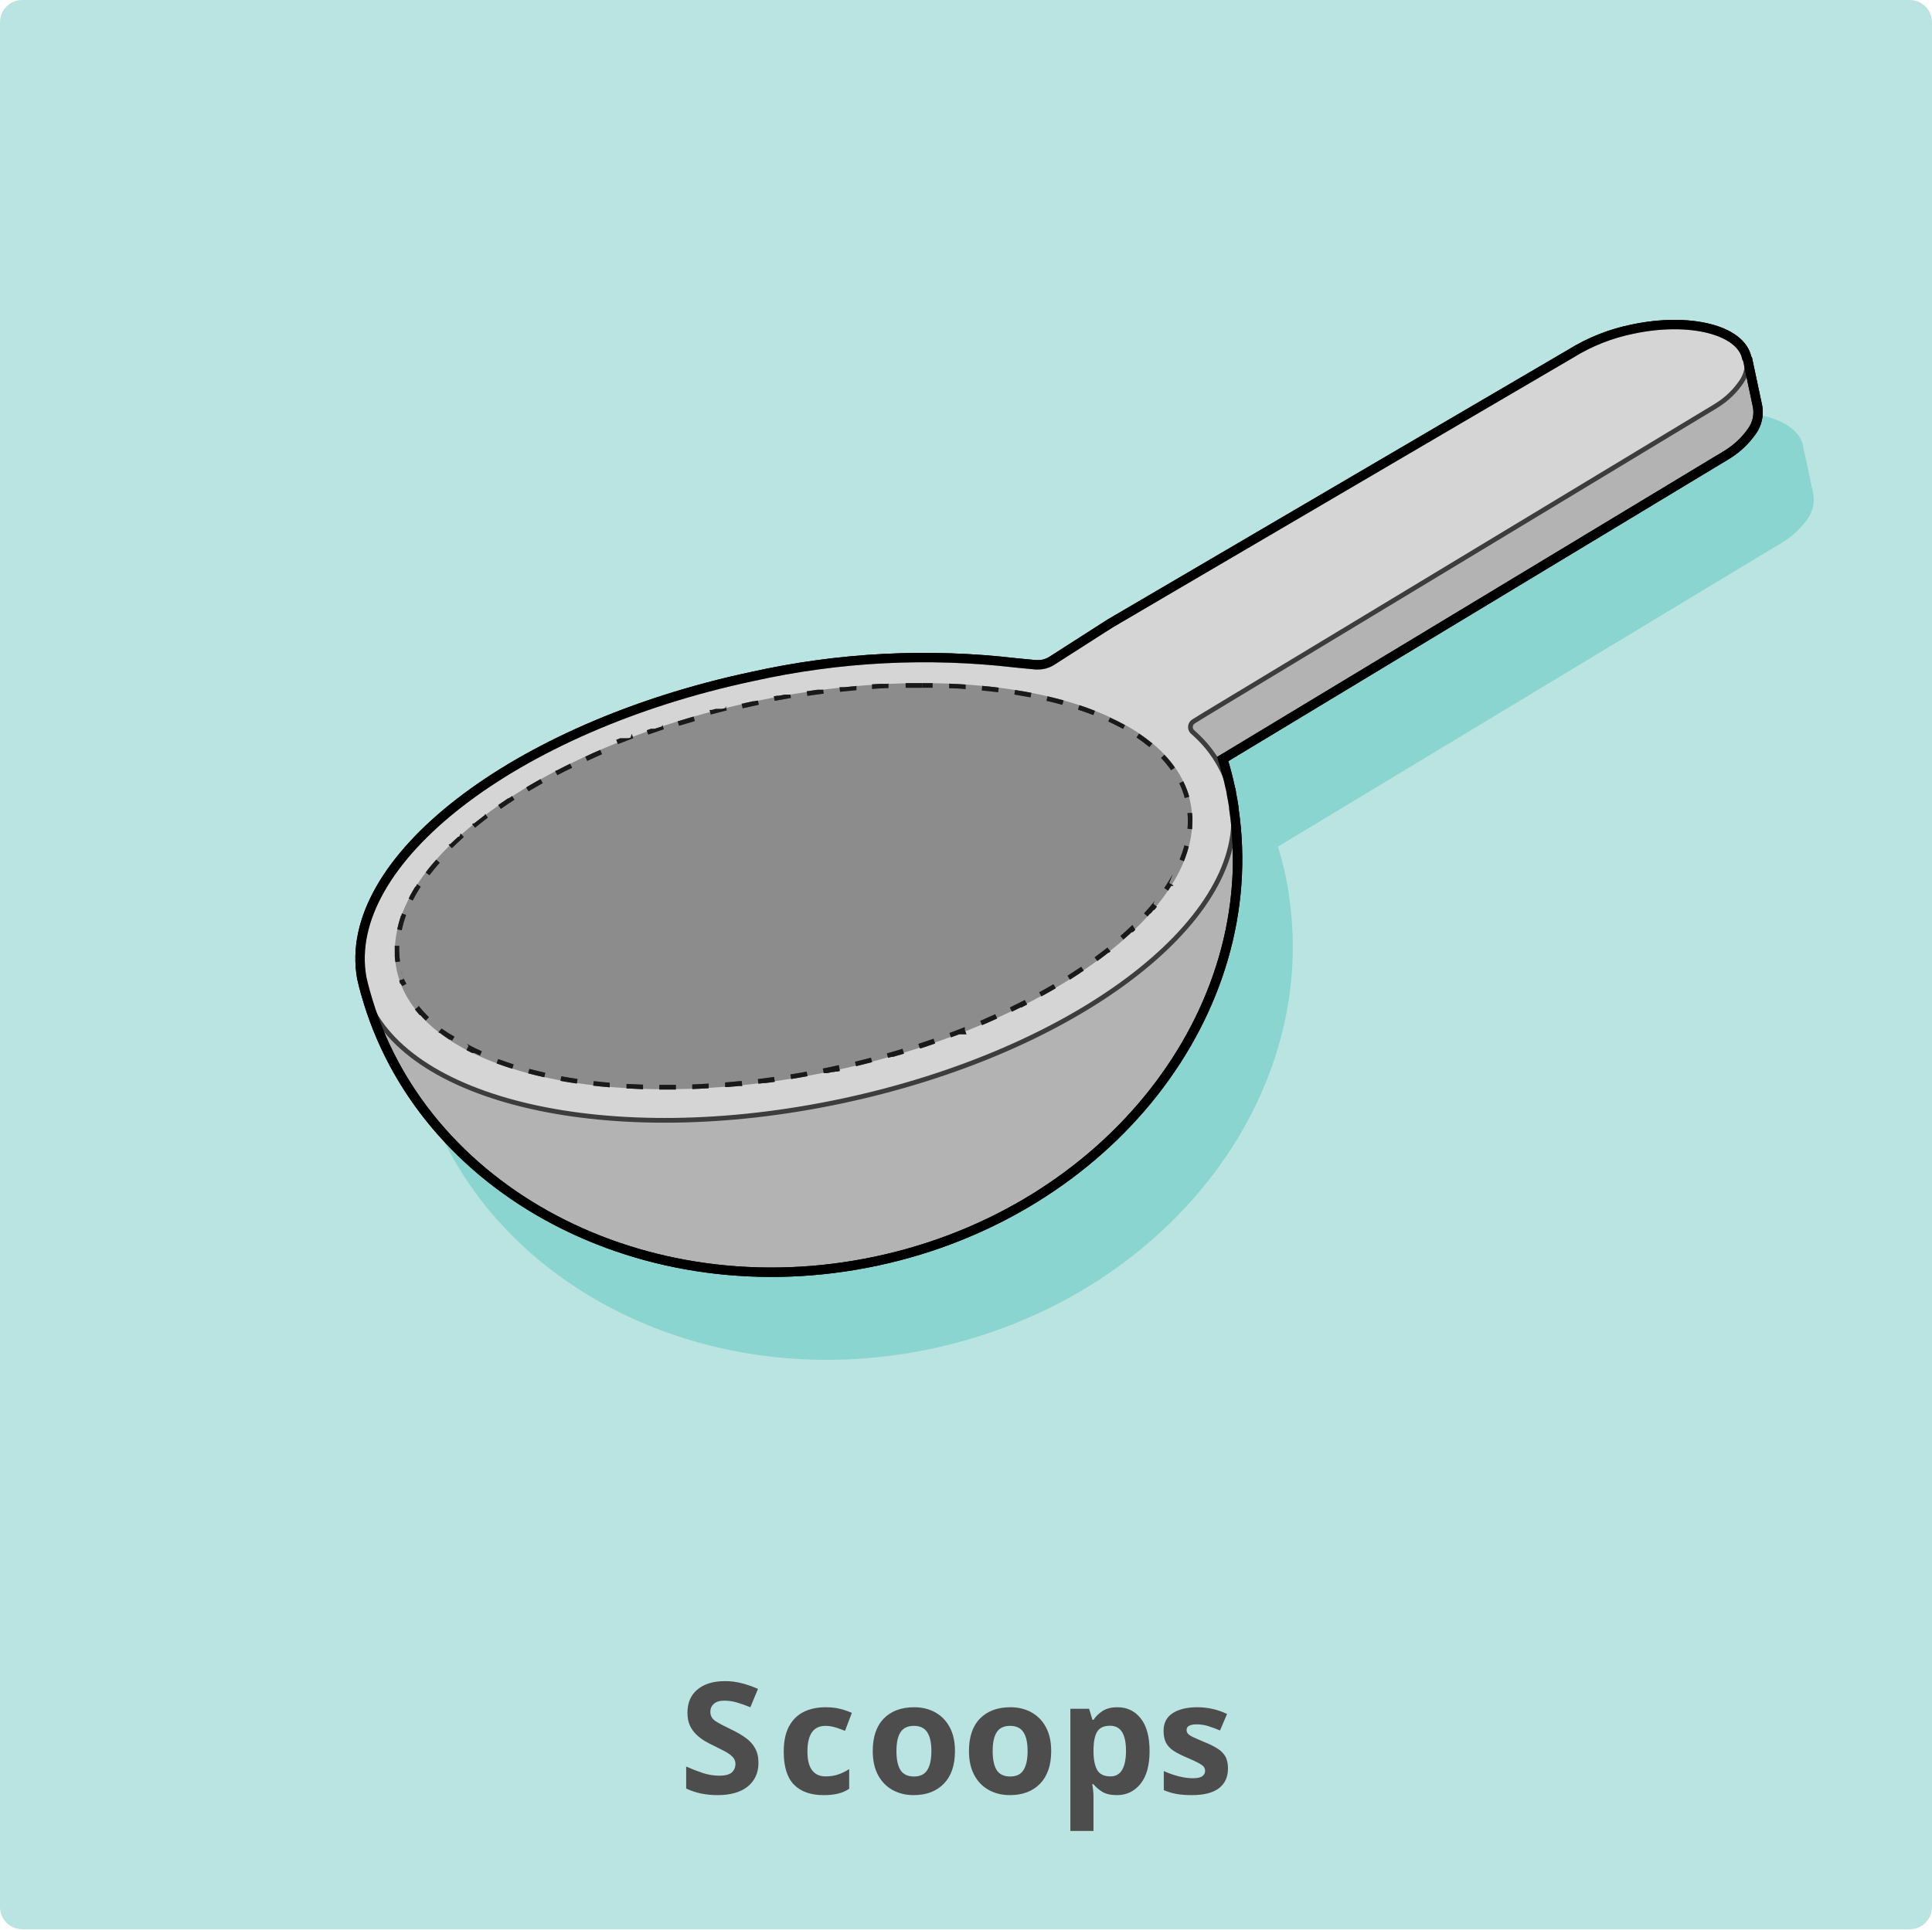
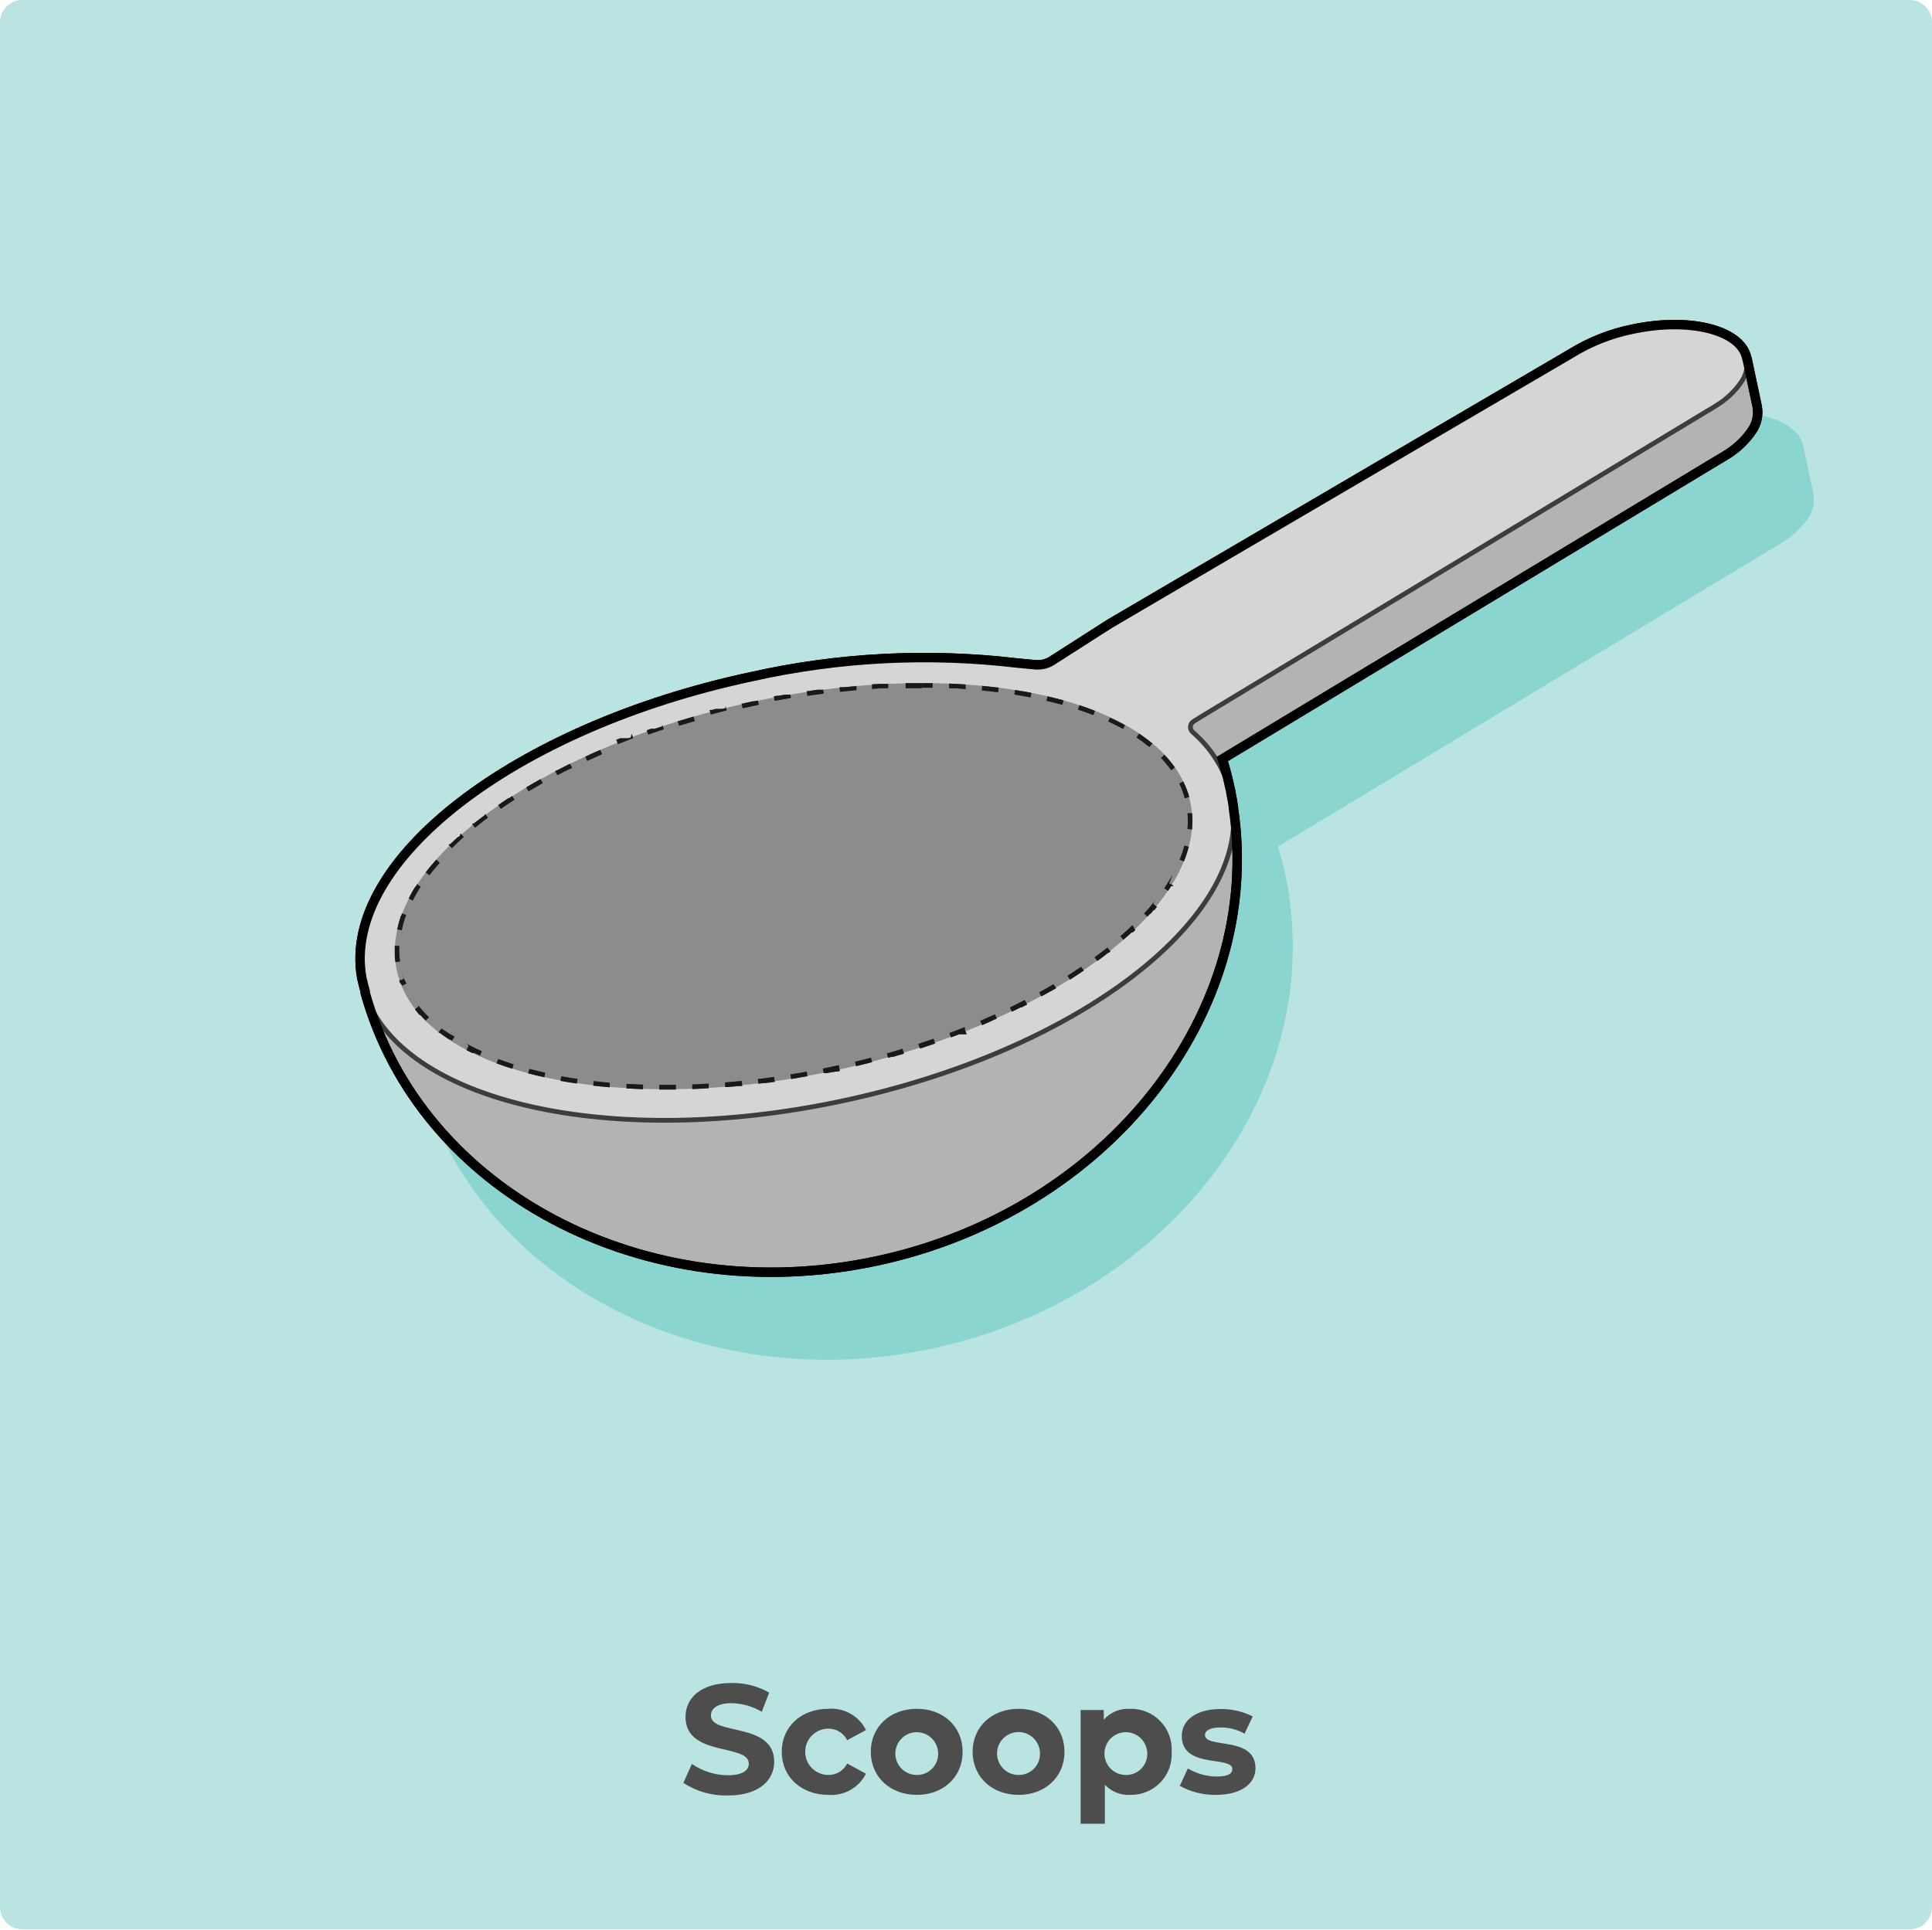
<svg xmlns="http://www.w3.org/2000/svg" id="Layer_1" data-name="Layer 1" viewBox="0 0 261.03 260.72">
  <defs>
-     <style>.cls-1{fill:#bae4e1;}.cls-2{fill:#00a99d;opacity:0.25;}.cls-3,.cls-8{fill:none;}.cls-4{fill:#b3b3b3;}.cls-4,.cls-5,.cls-8{stroke:#000;stroke-miterlimit:10;}.cls-4,.cls-8{stroke-width:1.27px;}.cls-5{fill:#e6e6e6;stroke-width:0.64px;}.cls-5,.cls-6{opacity:0.66;}.cls-7{fill:#666;}.cls-9{font-size:21px;fill:#4d4d4d;font-family:MontserratAlternates-SemiBold, Montserrat Alternates;font-weight:700;}.cls-10{letter-spacing:-0.01em;}</style>
+     <style>.cls-1{fill:#bae4e1;}.cls-2{fill:#00a99d;opacity:0.25;}.cls-2,.cls-5,.cls-9{isolation:isolate;}.cls-3,.cls-8{fill:none;}.cls-4{fill:#b3b3b3;}.cls-4,.cls-5,.cls-8{stroke:#000;stroke-miterlimit:10;}.cls-4,.cls-8{stroke-width:1.27px;}.cls-5{fill:#e6e6e6;stroke-width:0.64px;}.cls-5,.cls-6{opacity:0.66;}.cls-7{fill:#666;}.cls-10{fill:#4d4d4d;}</style>
  </defs>
  <rect class="cls-1" width="261.03" height="260.72" rx="3" ry="3" />
-   <path class="cls-2" d="M243.6,60.22c-.8-3.78-7.71-5.52-15.43-3.88a25.12,25.12,0,0,0-8.32,3.3h0l-15.61,9.14-46.7,27.33-7.81,5-.22.13a3.29,3.29,0,0,1-1.75.45h-.27l-2.62-.25a107,107,0,0,0-35.71,1.84C77,110.12,53.56,128.28,56.41,144c.13.62.28,1.24.45,1.84a1.09,1.09,0,0,0,0,.17c7.45,26.8,37.67,42.92,69,36.26s52.41-33.66,48.3-61.18a1,1,0,0,0,0-.17c-.1-.62-.2-1.23-.33-1.85-.05-.28-.1-.54-.16-.82-.28-1.3-.63-2.58-1-3.84L239.65,74q.73-.41,1.38-.84h0a11,11,0,0,0,3.22-3.1,4.44,4.44,0,0,0,.75-3.28l-1.37-6.41h0A.63.63,0,0,0,243.6,60.22Z" />
-   <path class="cls-3" d="M237.44,55c-.8-3.78-7.71-5.52-15.43-3.88a24.7,24.7,0,0,0-8.32,3.31h0L143.37,95.52a3.33,3.33,0,0,1-2,.44l-3.15-.29,2.61,12.27,22.74-1.48-1-1a.89.89,0,0,1,.14-1.42l69.42-41.9c.49-.27,1-.55,1.4-.84h0C236.32,59.42,237.9,57.09,237.44,55Z" />
-   <rect class="cls-3" x="151.28" y="57.44" width="91.66" height="56.35" transform="translate(-13.48 42.8) rotate(-11.99)" />
-   <path class="cls-4" d="M236,48.36c-.81-3.78-7.72-5.52-15.43-3.88a25.27,25.27,0,0,0-8.33,3.3h0l-15.61,9.14L150,84.25l-7.81,5-.23.14a3.33,3.33,0,0,1-1.74.45h-.28l-2.62-.25a106.79,106.79,0,0,0-35.71,1.84c-32.15,6.83-55.57,25-52.73,40.73.13.62.29,1.23.46,1.83a.53.53,0,0,0,.05.18c7.44,26.8,37.66,42.92,69,36.26s52.42-33.67,48.31-61.18a1,1,0,0,0,0-.17q-.14-.93-.33-1.86c0-.27-.1-.53-.16-.81-.28-1.31-.62-2.58-1-3.84l66.91-40.39c.49-.28.95-.56,1.39-.84h0a11.42,11.42,0,0,0,3.22-3.1,4.39,4.39,0,0,0,.74-3.28l-1.36-6.41h0A1.11,1.11,0,0,0,236,48.36Z" />
-   <path class="cls-5" d="M236,48.36a4.4,4.4,0,0,1-.75,3.28,11.08,11.08,0,0,1-3.21,3.09h0q-.65.42-1.38.84L162.87,96.5l-1.62,1a.9.9,0,0,0-.21,1.33c.37.33.73.67,1.06,1l0,0a16.19,16.19,0,0,1,4.19,7.36,3.54,3.54,0,0,1,.11.44,13.13,13.13,0,0,1,.22,1.42,1,1,0,0,1,0,.17c1.54,15.49-21.53,32.92-52.9,39.58s-59.55.1-64.44-14.66a.53.53,0,0,1-.05-.18,13.44,13.44,0,0,1-.38-1.38c0-.15-.06-.3-.08-.45C46,116.42,69.42,98.26,101.57,91.43a106.7,106.7,0,0,1,35.83-1.82l2.51.23a3.37,3.37,0,0,0,2-.45l11.3-6.69,59.05-34.92h0a24.7,24.7,0,0,1,8.32-3.3C228.32,42.84,235.24,44.58,236,48.36Z" />
+   <path class="cls-2" d="M243.6,60.22c-.8-3.78-7.71-5.52-15.43-3.88a25,25,0,0,0-8.32,3.3h0l-15.61,9.14-46.7,27.33-7.81,5-.22.13a3.27,3.27,0,0,1-1.75.45h-.27l-2.62-.25a107.17,107.17,0,0,0-35.71,1.84c-32.16,6.84-55.6,25-52.75,40.72.13.62.28,1.24.45,1.84V146c7.45,26.8,37.67,42.92,69,36.26s52.41-33.66,48.3-61.18v-.17c-.1-.62-.2-1.23-.33-1.85-.05-.28-.1-.54-.16-.82-.28-1.3-.63-2.58-1-3.84l67-40.41q.73-.41,1.38-.84h0a11.06,11.06,0,0,0,3.22-3.1,4.44,4.44,0,0,0,.75-3.28l-1.37-6.41h0A.4.4,0,0,0,243.6,60.22Z" />
+   <path class="cls-3" d="M237.44,55c-.8-3.78-7.71-5.52-15.43-3.88a24.81,24.81,0,0,0-8.32,3.31h0L143.37,95.52a3.32,3.32,0,0,1-2,.44l-3.15-.29,2.61,12.27,22.74-1.48-1-1a.9.9,0,0,1-.06-1.26,1,1,0,0,1,.2-.16l69.42-41.9a14,14,0,0,0,1.4-.84h0C236.32,59.42,237.9,57.09,237.44,55Z" />
+   <rect class="cls-3" x="151.29" y="57.42" width="91.66" height="56.35" transform="translate(-13.48 42.82) rotate(-11.99)" />
+   <path class="cls-4" d="M236,48.36c-.81-3.78-7.72-5.52-15.43-3.88a25.35,25.35,0,0,0-8.33,3.3h0l-15.61,9.14L150,84.25l-7.81,5-.23.14a3.33,3.33,0,0,1-1.74.45h-.28l-2.62-.25a106.64,106.64,0,0,0-35.71,1.84c-32.15,6.83-55.57,25-52.73,40.73.13.62.29,1.23.46,1.83a.61.61,0,0,0,0,.18c7.44,26.8,37.66,42.92,69,36.26s52.42-33.67,48.31-61.18v-.17q-.13-.93-.33-1.86a4,4,0,0,0-.16-.81c-.28-1.31-.62-2.58-1-3.84l66.91-40.39c.49-.28.95-.56,1.39-.84h0a11.32,11.32,0,0,0,3.22-3.1,4.39,4.39,0,0,0,.74-3.28l-1.36-6.41h0A1.18,1.18,0,0,0,236,48.36Z" />
+   <path class="cls-5" d="M236,48.36a4.44,4.44,0,0,1-.75,3.28A11,11,0,0,1,232,54.73h0q-.64.42-1.38.84L162.87,96.5l-1.62,1a.89.89,0,0,0-.27,1.24l.06.09c.37.33.73.67,1.06,1h0a16.26,16.26,0,0,1,4.19,7.36,3.15,3.15,0,0,1,.11.44,13.52,13.52,0,0,1,.22,1.42v.17c1.54,15.49-21.53,32.92-52.9,39.58s-59.55.1-64.44-14.66a.61.61,0,0,1-.05-.18,12.77,12.77,0,0,1-.38-1.38,3.54,3.54,0,0,0-.08-.45c-2.77-15.71,20.65-33.87,52.8-40.7a106.83,106.83,0,0,1,35.83-1.82l2.51.23a3.4,3.4,0,0,0,2-.45l11.3-6.69,59-34.92h0a24.58,24.58,0,0,1,8.32-3.3C228.32,42.84,235.24,44.58,236,48.36Z" />
  <g class="cls-6">
    <ellipse class="cls-7" cx="107.21" cy="119.76" rx="54.8" ry="25.52" transform="translate(-22.52 24.86) rotate(-11.98)" />
-     <path d="M124.59,92.32h-.23l-2,0,0,.63,2.22,0v-.62Zm-4.47.1-.3,0h-1l-1,.06,0,.62q1.11-.08,2.22-.12l0-.63Zm-4.46.3-1.59.15h-.64l.07.62,2.21-.22,0-.62Zm-4.45.49h-.5l-.11,0h-.13l-1.48.21.1.62c.73-.11,1.47-.21,2.2-.3l-.08-.62Zm-4.42.66-.19,0h-.55l-.82.15H105l-.45.08.12.61q1.1-.21,2.19-.39l-.1-.61Zm-4.4.82-.12,0-.38.08h-.17l-1.52.34.14.61,1.68-.37.5-.11-.13-.61Zm-4.36,1-.45.11h-.76l-.06,0h-.07l-.54.15H96l-.13,0,.16.61,2.16-.56-.15-.6Zm-4.32,1.15-2.15.64.19.6,2.13-.64-.17-.6Zm-4.27,1.33-1,.32H88l-.06,0h0l-.56.2.21.58,2.1-.72-.19-.59Zm-4.22,1.5-.28.1h-.31l0,0h0l-.1,0h0l0,0h0l-.1,0h0l-.07,0h0l0,0h-.48l-.09,0h0l-.53.21.23.58,2.07-.81-.22-.58Zm-4.14,1.68c-.7.3-1.38.6-2,.91l.26.57,2-.91-.24-.57ZM77,103.22l-.56.28-1.17.6h-.06l-.2.1.29.56c.65-.34,1.31-.68,2-1l-.28-.56Zm-4,2.08-1.48.85h0l-.43.26.32.53,1.92-1.11-.31-.54Zm-3.83,2.3-.41.27h-.09l-1.36.92.36.52c.59-.42,1.21-.83,1.84-1.24l-.34-.52Zm-3.67,2.55h0l-1.47,1.14H63.9l-.11.08.4.49c.55-.46,1.14-.92,1.73-1.37l-.37-.5ZM62.09,113l-.09.08h-.1c-.37.34-.73.68-1.08,1h0l0,0h0v0h-.1l0,0h0l-.1.1.44.44c.51-.5,1.05-1,1.6-1.51l-.42-.47Zm-3.15,3.17c-.5.57-1,1.15-1.42,1.73l.5.38c.43-.56.89-1.13,1.39-1.69l-.47-.42Zm-2.7,3.56-.07.1H56.1l0,0h0c-.27.44-.52.89-.76,1.33h0v0h0c0,.09-.09.17-.13.26l.55.28c.32-.62.68-1.26,1.08-1.88l-.52-.34Zm-2,4v0h0v0h-.06v0h0v0h0a16.08,16.08,0,0,0-.51,1.86l.61.13a15,15,0,0,1,.59-2.07l-.58-.21Zm-.9,4.36c0,.36,0,.72,0,1.07h0v.05h0v0h0v0h0v0h0v0h0q0,.42.09.81l.62-.08a11.55,11.55,0,0,1-.1-2.12l-.63,0Zm1.21,4.21-.59.2a.76.76,0,0,1,0,.11h0v0h0v0h0v0h0v0h0l0,0h0l.06.14h0l0,.05h0l0,.05h0l0,0h0v.05h0v0h0v0h.1v0h0v0h0v0h0v0h0l.07.14h0l0,.06h0l0,0h0l0,0h0v0h0v0h.08l.09.16.55-.3a11.94,11.94,0,0,1-.86-1.94Zm2,3.72-.49.39c.21.27.43.53.66.79h0l0,0h.11q.33.38.69.72l.44-.45a15.3,15.3,0,0,1-1.44-1.6Zm3.08,3-.39.49.09.07h.1c.41.31.83.61,1.28.9h.13l.24.15.33-.53A20,20,0,0,1,59.66,139Zm3.68,2.33-.29.56.77.39h0l0,0h0l0,0h0l.05,0h.1l0,0h.1l.06,0h0l.75.34.25-.57c-.68-.3-1.34-.62-2-1Zm4,1.77-.21.59c.68.25,1.39.49,2.11.72l.19-.59c-.71-.23-1.41-.47-2.09-.72Zm4.21,1.33-.16.6c.71.19,1.44.36,2.18.53l.13-.61c-.73-.17-1.45-.34-2.15-.52Zm4.32,1-.11.62c.72.13,1.46.25,2.21.36l.09-.62c-.74-.11-1.48-.23-2.19-.36Zm4.38.65-.07.62c.74.08,1.48.16,2.23.22l0-.62c-.74-.06-1.48-.14-2.21-.22Zm4.43.38,0,.62c.74,0,1.48.08,2.23.1l0-.62-2.21-.1Zm6.66.13-1.53,0h-.7v.63h2.24v-.63Zm4.44-.17c-.75.05-1.49.08-2.22.11l0,.63h0l2.22-.11,0-.63Zm4.43-.36c-.74.08-1.48.14-2.21.2l0,.63h.3l1.52-.14H100l.28,0-.06-.62Zm4.41-.54-2.2.29.08.62.67-.08h.26l1.28-.17-.09-.62Zm4.4-.72c-.74.14-1.47.26-2.2.38l.1.62,2.21-.38h0l-.11-.62Zm4.36-.88-1,.22-1.18.24.12.62h.49l.66-.14h.15l.28-.06h0l.06,0h.15l.4-.09-.13-.61Zm4.32-1c-.71.19-1.43.37-2.15.54l.14.61,2.17-.55-.16-.6Zm4.28-1.21c-.7.22-1.41.42-2.13.63l.17.6.44-.13h.16l.05,0h0l1.5-.44-.19-.6Zm4.23-1.37-2.1.71.19.59h.12l.06,0h0l1.9-.64-.21-.59Zm4.17-1.55c-.68.27-1.38.53-2.07.79l.21.59,1.12-.42h0l.06,0h.91l-.23-.58Zm4.09-1.74-2,.89.24.58c.69-.3,1.37-.59,2.05-.9l-.26-.57Zm4-1.92c-.65.33-1.31.66-2,1l.28.57,1.16-.57H138l.78-.4-.29-.55Zm3.89-2.14c-.63.37-1.27.73-1.93,1.09l.3.55c.66-.36,1.31-.73,1.95-1.1l-.32-.54Zm3.75-2.36c-.6.4-1.22.81-1.85,1.21l.33.53c.64-.41,1.26-.81,1.87-1.23l-.35-.51Zm3.57-2.62c-.57.45-1.16.9-1.76,1.34l.37.5c.51-.37,1-.74,1.48-1.12h.08a1.84,1.84,0,0,1,.22-.17l-.39-.49ZM153,125c-.52.5-1.06,1-1.63,1.49l.41.47c.39-.33.77-.67,1.13-1h0l0,0h.11l.05,0h0l.32-.31L153,125Zm3-3.24c-.44.56-.92,1.12-1.43,1.67l.46.42.35-.39h0l0,0h.06l0,0h0l0,0h0a6.4,6.4,0,0,0,.42-.49h0l0,0h0l0,0h.1l.35-.44-.49-.39Zm2.44-3.61c-.34.61-.72,1.24-1.14,1.86l.52.35c.15-.22.29-.43.42-.65h0l0,0h0l0,0h0l0,0h.13v0h.06v0h0l0,0h0l0,0h0v0h0l0,0h0l0,0h0l0,0h0l0,0h0l0,0h0l0,0h0v0h0l0,0h0v0h0v0h0l0,0h.09v0h0l0,0h0l0-.07-.55-.3Zm1.62-4a18.76,18.76,0,0,1-.68,2l.57.24c.07-.17.14-.34.2-.51h0a14.75,14.75,0,0,0,.46-1.48l-.6-.16Zm1-4.28-.62,0a11.68,11.68,0,0,1,0,2.13l.62.06h0v0h0c0-.36.05-.72.05-1.07h0v0h0v0h0v0h0v0h0v0h0v0h0c0-.2,0-.4,0-.61Zm-1.17-4.29-.56.27a11.09,11.09,0,0,1,.74,2l.61-.17h0v0h0a11.7,11.7,0,0,0-.77-2ZM157.32,102l-.45.43a15,15,0,0,1,1.36,1.66l.51-.36a14.32,14.32,0,0,0-1.42-1.73Zm-3.42-2.86-.35.52a19.69,19.69,0,0,1,1.74,1.3l.4-.49c-.56-.46-1.16-.9-1.79-1.33ZM150,96.94l-.26.56q1,.48,2,1L152,98c-.64-.36-1.31-.69-2-1Zm-4.16-1.64-.2.6c.71.23,1.41.48,2.08.74l.22-.58c-.67-.27-1.38-.52-2.1-.76Zm-4.31-1.2-.14.61c.73.17,1.45.35,2.14.54l.17-.6c-.7-.19-1.43-.38-2.17-.55Zm-4.39-.85-.09.61,2.18.38.12-.61c-.72-.14-1.46-.27-2.21-.38Zm-4.43-.56-.06.62c.74.07,1.48.15,2.2.24l.08-.62q-1.09-.14-2.22-.24Zm-4.47-.3,0,.62q1.13,0,2.22.12l0-.62c-.74-.05-1.48-.09-2.24-.12Zm-3.64-.07h0v.62H126v-.62h-1.41Z" />
+     <path d="M124.59,92.32h-2.23V93h2.22v-.62Zm-4.47.1h-1.3l-1,.06v.62Q118.93,93,120,93v-.63Zm-4.46.3-1.59.15h-.64l.07.62,2.21-.22v-.62Zm-4.45.49h-.74l-1.48.21.1.62c.73-.11,1.47-.21,2.2-.3l-.08-.62Zm-4.42.66h-.74l-.82.15H105l-.45.08.12.61q1.1-.21,2.19-.39l-.1-.61Zm-4.4.82h-.12l-.38.08h-.17l-1.52.34.14.61,1.68-.37.5-.11-.13-.61Zm-4.36,1-.45.11h-.89l-.54.15h-.28l.16.61L98.19,96,98,95.4Zm-4.32,1.15-2.15.64.19.6,2.13-.64Zm-4.27,1.33-1,.32h-.5l-.56.2.21.58,2.1-.72L89.5,98Zm-4.22,1.5-.28.1H83.79l-.53.21.23.58,2.07-.81-.22-.58Zm-4.14,1.68c-.7.3-1.38.6-2,.91l.26.57,2-.91-.24-.57ZM77,103.22l-.56.28-1.17.6h-.06l-.2.1.29.56c.65-.34,1.31-.68,2-1L77,103.2Zm-4,2.08-1.48.85h0l-.43.26.32.53,1.92-1.11-.31-.54Zm-3.83,2.3-.41.27h-.09l-1.36.92.36.52c.59-.42,1.21-.83,1.84-1.24l-.34-.52Zm-3.67,2.55h0L64,111.29H63.9l-.11.08.4.49c.55-.46,1.14-.92,1.73-1.37l-.37-.5ZM62.09,113l-.09.08h-.1l-1.08,1h-.1l-.1.1.44.44c.51-.5,1-1,1.6-1.51l-.42-.47Zm-3.15,3.17c-.5.57-1,1.15-1.42,1.73l.5.38c.43-.56.89-1.13,1.39-1.69Zm-2.7,3.56-.07.1H56.1c-.27.44-.52.89-.76,1.33h0c0,.09-.09.17-.13.26l.55.28c.32-.62.68-1.26,1.08-1.88l-.52-.34Zm-2,4h-.06a15.06,15.06,0,0,0-.51,1.86l.61.13a14.81,14.81,0,0,1,.59-2.07l-.58-.21Zm-.9,4.36v1.07h0v.05h0a3.59,3.59,0,0,0,.09.81l.62-.08a11.55,11.55,0,0,1-.1-2.12h-.63Zm1.21,4.21-.59.2v.11h0l.06.14h0v.05h0v0h0v.05h.1l.07.14h0v.06h.08l.09.16.55-.3a12.45,12.45,0,0,1-.86-1.94Zm2,3.72-.49.39c.21.27.43.53.66.79h.11q.33.38.69.72l.44-.45a14.55,14.55,0,0,1-1.44-1.6Zm3.08,3-.39.49.09.07h.1c.41.31.83.61,1.28.9h.13l.24.15.33-.53a19.77,19.77,0,0,1-1.75-1.1Zm3.68,2.33-.29.56.77.39h.31l.75.34.25-.57a20.72,20.72,0,0,1-2-1Zm4,1.77-.21.59c.68.25,1.39.49,2.11.72l.19-.59C68.69,143.61,68,143.37,67.31,143.12Zm4.21,1.33-.16.6c.71.19,1.44.36,2.18.53l.13-.61C72.94,144.8,72.22,144.63,71.52,144.45Zm4.32,1-.11.62c.72.13,1.46.25,2.21.36l.09-.62C77.29,145.7,76.55,145.58,75.84,145.45Zm4.38.65-.07.62c.74.08,1.48.16,2.23.22v-.62c-.74-.06-1.48-.14-2.21-.22Zm4.43.38v.62c.74,0,1.48.08,2.23.1v-.62l-2.21-.1Zm6.66.13H89.08v.63h2.24v-.63Zm4.44-.17c-.75.05-1.49.08-2.22.11v.63h0l2.22-.11Zm4.43-.36c-.74.08-1.48.14-2.21.2v.63h.3l1.52-.14h.49l-.06-.62Zm4.41-.54-2.2.29.08.62.67-.08h.26l1.28-.17-.09-.62Zm4.4-.72c-.74.14-1.47.26-2.2.38l.1.62,2.21-.38h0Zm4.36-.88-1,.22-1.18.24.12.62h.49l.66-.14h.15l.28-.06h.21l.4-.09-.13-.61Zm4.32-1c-.71.19-1.43.37-2.15.54l.14.61,2.17-.55-.16-.6Zm4.28-1.21c-.7.22-1.41.42-2.13.63l.17.6.44-.13h.21l1.5-.44-.19-.6Zm4.23-1.37-2.1.71.19.59h.18l1.9-.64-.21-.59Zm4.17-1.55c-.68.27-1.38.53-2.07.79l.21.59,1.12-.42h1l-.23-.58Zm4.09-1.74-2,.89.24.58c.69-.3,1.37-.59,2-.9l-.26-.57Zm4-1.92-2,1,.28.57,1.16-.57H138l.78-.4-.29-.55Zm3.89-2.14c-.63.37-1.27.73-1.93,1.09l.3.55c.66-.36,1.31-.73,2-1.1Zm3.75-2.36c-.6.4-1.22.81-1.85,1.21l.33.53c.64-.41,1.26-.81,1.87-1.23l-.35-.51Zm3.57-2.62c-.57.45-1.16.9-1.76,1.34l.37.5c.51-.37,1-.74,1.48-1.12h.08a1.84,1.84,0,0,1,.22-.17l-.39-.49Zm3.35-3c-.52.5-1.06,1-1.63,1.49l.41.47c.39-.33.77-.67,1.13-1h.16l.32-.31Zm3-3.24c-.44.56-.92,1.12-1.43,1.67l.46.42.35-.39h.06a6.4,6.4,0,0,0,.42-.49h.1l.35-.44-.49-.39Zm2.44-3.61c-.34.61-.72,1.24-1.14,1.86l.52.35c.15-.22.29-.43.42-.65h.28v-.07l-.55-.3Zm1.62-4a19.6,19.6,0,0,1-.68,2l.57.24c.07-.17.14-.34.2-.51h0a14.92,14.92,0,0,0,.46-1.48l-.6-.16Zm1-4.28h-.62a12.63,12.63,0,0,1,0,2.13l.62.06h0c0-.36.05-.72.05-1.07h0v-.61Zm-1.17-4.29-.56.27a10.91,10.91,0,0,1,.74,2l.61-.17h0a11,11,0,0,0-.77-2ZM157.32,102l-.45.43a14.47,14.47,0,0,1,1.36,1.66l.51-.36A14.67,14.67,0,0,0,157.32,102Zm-3.42-2.86-.35.52a19.67,19.67,0,0,1,1.74,1.3l.4-.49C155.13,100,154.53,99.57,153.9,99.14Zm-3.9-2.2-.26.56c.67.32,1.33.65,2,1L152,98c-.64-.36-1.31-.69-2-1Zm-4.16-1.64-.2.6c.71.23,1.41.48,2.08.74l.22-.58C147.27,95.79,146.56,95.54,145.84,95.3Zm-4.31-1.2-.14.61c.73.17,1.45.35,2.14.54l.17-.6C143,94.46,142.27,94.27,141.53,94.1Zm-4.39-.85-.09.61,2.18.38.12-.61c-.72-.14-1.46-.27-2.21-.38Zm-4.43-.56-.06.62c.74.07,1.48.15,2.2.24l.08-.62Q133.83,92.8,132.71,92.69Zm-4.47-.3V93a20.36,20.36,0,0,1,2.22.12v-.62c-.74-.05-1.48-.09-2.24-.12Zm-3.64-.07h0v.62H126v-.62h-1.4Z" />
  </g>
-   <path class="cls-8" d="M236,48.36c-.81-3.78-7.72-5.52-15.43-3.88a25.27,25.27,0,0,0-8.33,3.3h0l-15.61,9.14L150,84.25l-7.81,5-.23.14a3.33,3.33,0,0,1-1.74.45h-.28l-2.62-.25a106.79,106.79,0,0,0-35.71,1.84c-32.15,6.83-55.57,25-52.73,40.73.13.62.29,1.23.46,1.83a.53.53,0,0,0,.05.18c7.44,26.8,37.66,42.92,69,36.26s52.42-33.67,48.31-61.18a1,1,0,0,0,0-.17q-.14-.93-.33-1.86c0-.27-.1-.53-.16-.81-.28-1.31-.62-2.58-1-3.84l66.91-40.39c.49-.28.95-.56,1.39-.84h0a11.42,11.42,0,0,0,3.22-3.1,4.39,4.39,0,0,0,.74-3.28l-1.36-6.41h0A1.11,1.11,0,0,0,236,48.36Z" />
+   <path class="cls-8" d="M236,48.36c-.81-3.78-7.72-5.52-15.43-3.88a25.35,25.35,0,0,0-8.33,3.3h0l-15.61,9.14L150,84.25l-7.81,5-.23.14a3.33,3.33,0,0,1-1.74.45h-.28l-2.62-.25a106.64,106.64,0,0,0-35.71,1.84c-32.15,6.83-55.57,25-52.73,40.73.13.62.29,1.23.46,1.83a.61.61,0,0,0,0,.18c7.44,26.8,37.66,42.92,69,36.26s52.42-33.67,48.31-61.18v-.17q-.13-.93-.33-1.86a4,4,0,0,0-.16-.81c-.28-1.31-.62-2.58-1-3.84l66.91-40.39c.49-.28.95-.56,1.39-.84h0a11.32,11.32,0,0,0,3.22-3.1,4.39,4.39,0,0,0,.74-3.28l-1.36-6.41h0A1.18,1.18,0,0,0,236,48.36Z" />
  <g class="cls-6">
-     <path d="M124.59,92.32h-.23l-2,0,0,.63,2.22,0v-.62Zm-4.47.1-.3,0h-1l-1,.06,0,.62q1.11-.08,2.22-.12l0-.63Zm-4.46.3-1.59.15h-.64l.07.62,2.21-.22,0-.62Zm-4.45.49h-.5l-.11,0h-.13l-1.48.21.1.62c.73-.11,1.47-.21,2.2-.3l-.08-.62Zm-4.42.66-.19,0h-.55l-.82.15H105l-.45.08.12.61q1.1-.21,2.19-.39l-.1-.61Zm-4.4.82-.12,0-.38.08h-.17l-1.52.34.14.61,1.68-.37.5-.11-.13-.61Zm-4.36,1-.45.11h-.76l-.06,0h-.07l-.54.15H96l-.13,0,.16.61,2.16-.56-.15-.6Zm-4.32,1.15-2.15.64.19.6,2.13-.64-.17-.6Zm-4.27,1.33-1,.32H88l-.06,0h0l-.56.2.21.58,2.1-.72-.19-.59Zm-4.22,1.5-.28.1h-.31l0,0h0l-.1,0h0l0,0h0l-.1,0h0l-.07,0h0l0,0h-.48l-.09,0h0l-.53.21.23.58,2.07-.81-.22-.58Zm-4.14,1.68c-.7.3-1.38.6-2,.91l.26.57,2-.91-.24-.57ZM77,103.22l-.56.28-1.17.6h-.06l-.2.1.29.56c.65-.34,1.31-.68,2-1l-.28-.56Zm-4,2.08-1.48.85h0l-.43.26.32.53,1.92-1.11-.31-.54Zm-3.83,2.3-.41.27h-.09l-1.36.92.36.52c.59-.42,1.21-.83,1.84-1.24l-.34-.52Zm-3.67,2.55h0l-1.47,1.14H63.9l-.11.08.4.49c.55-.46,1.14-.92,1.73-1.37l-.37-.5ZM62.09,113l-.09.08h-.1c-.37.34-.73.68-1.08,1h0l0,0h0v0h-.1l0,0h0l-.1.1.44.44c.51-.5,1.05-1,1.6-1.51l-.42-.47Zm-3.15,3.17c-.5.57-1,1.15-1.42,1.73l.5.38c.43-.56.89-1.13,1.39-1.69l-.47-.42Zm-2.7,3.56-.07.1H56.1l0,0h0c-.27.44-.52.89-.76,1.33h0v0h0c0,.09-.09.17-.13.26l.55.28c.32-.62.68-1.26,1.08-1.88l-.52-.34Zm-2,4v0h0v0h-.06v0h0v0h0a16.08,16.08,0,0,0-.51,1.86l.61.13a15,15,0,0,1,.59-2.07l-.58-.21Zm-.9,4.36c0,.36,0,.72,0,1.07h0v.05h0v0h0v0h0v0h0v0h0q0,.42.09.81l.62-.08a11.55,11.55,0,0,1-.1-2.12l-.63,0Zm1.21,4.21-.59.2a.76.76,0,0,1,0,.11h0v0h0v0h0v0h0v0h0l0,0h0l.06.14h0l0,.05h0l0,.05h0l0,0h0v.05h0v0h0v0h.1v0h0v0h0v0h0v0h0l.07.14h0l0,.06h0l0,0h0l0,0h0v0h0v0h.08l.09.16.55-.3a11.94,11.94,0,0,1-.86-1.94Zm2,3.72-.49.39c.21.27.43.53.66.79h0l0,0h.11q.33.38.69.72l.44-.45a15.3,15.3,0,0,1-1.44-1.6Zm3.08,3-.39.49.09.07h.1c.41.31.83.61,1.28.9h.13l.24.15.33-.53A20,20,0,0,1,59.66,139Zm3.68,2.33-.29.56.77.39h0l0,0h0l0,0h0l.05,0h.1l0,0h.1l.06,0h0l.75.34.25-.57c-.68-.3-1.34-.62-2-1Zm4,1.77-.21.59c.68.25,1.39.49,2.11.72l.19-.59c-.71-.23-1.41-.47-2.09-.72Zm4.21,1.33-.16.6c.71.19,1.44.36,2.18.53l.13-.61c-.73-.17-1.45-.34-2.15-.52Zm4.32,1-.11.62c.72.13,1.46.25,2.21.36l.09-.62c-.74-.11-1.48-.23-2.19-.36Zm4.38.65-.07.62c.74.08,1.48.16,2.23.22l0-.62c-.74-.06-1.48-.14-2.21-.22Zm4.43.38,0,.62c.74,0,1.48.08,2.23.1l0-.62-2.21-.1Zm6.66.13-1.53,0h-.7v.63h2.24v-.63Zm4.44-.17c-.75.05-1.49.08-2.22.11l0,.63h0l2.22-.11,0-.63Zm4.43-.36c-.74.08-1.48.14-2.21.2l0,.63h.3l1.52-.14H100l.28,0-.06-.62Zm4.41-.54-2.2.29.08.62.67-.08h.26l1.28-.17-.09-.62Zm4.4-.72c-.74.14-1.47.26-2.2.38l.1.62,2.21-.38h0l-.11-.62Zm4.36-.88-1,.22-1.18.24.12.62h.49l.66-.14h.15l.28-.06h0l.06,0h.15l.4-.09-.13-.61Zm4.32-1c-.71.19-1.43.37-2.15.54l.14.61,2.17-.55-.16-.6Zm4.28-1.21c-.7.22-1.41.42-2.13.63l.17.6.44-.13h.16l.05,0h0l1.5-.44-.19-.6Zm4.23-1.37-2.1.71.19.59h.12l.06,0h0l1.9-.64-.21-.59Zm4.17-1.55c-.68.27-1.38.53-2.07.79l.21.59,1.12-.42h0l.06,0h.91l-.23-.58Zm4.09-1.74-2,.89.24.58c.69-.3,1.37-.59,2.05-.9l-.26-.57Zm4-1.92c-.65.33-1.31.66-2,1l.28.57,1.16-.57H138l.78-.4-.29-.55Zm3.89-2.14c-.63.37-1.27.73-1.93,1.09l.3.55c.66-.36,1.31-.73,1.95-1.1l-.32-.54Zm3.75-2.36c-.6.4-1.22.81-1.85,1.21l.33.53c.64-.41,1.26-.81,1.87-1.23l-.35-.51Zm3.57-2.62c-.57.45-1.16.9-1.76,1.34l.37.5c.51-.37,1-.74,1.48-1.12h.08a1.84,1.84,0,0,1,.22-.17l-.39-.49ZM153,125c-.52.5-1.06,1-1.63,1.49l.41.47c.39-.33.77-.67,1.13-1h0l0,0h.11l.05,0h0l.32-.31L153,125Zm3-3.24c-.44.56-.92,1.12-1.43,1.67l.46.42.35-.39h0l0,0h.06l0,0h0l0,0h0a6.4,6.4,0,0,0,.42-.49h0l0,0h0l0,0h.1l.35-.44-.49-.39Zm2.44-3.61c-.34.61-.72,1.24-1.14,1.86l.52.35c.15-.22.29-.43.42-.65h0l0,0h0l0,0h0l0,0h.13v0h.06v0h0l0,0h0l0,0h0v0h0l0,0h0l0,0h0l0,0h0l0,0h0l0,0h0l0,0h0v0h0l0,0h0v0h0v0h0l0,0h.09v0h0l0,0h0l0-.07-.55-.3Zm1.62-4a18.76,18.76,0,0,1-.68,2l.57.24c.07-.17.14-.34.2-.51h0a14.75,14.75,0,0,0,.46-1.48l-.6-.16Zm1-4.28-.62,0a11.68,11.68,0,0,1,0,2.13l.62.06h0v0h0c0-.36.05-.72.05-1.07h0v0h0v0h0v0h0v0h0v0h0v0h0c0-.2,0-.4,0-.61Zm-1.17-4.29-.56.27a11.09,11.09,0,0,1,.74,2l.61-.17h0v0h0a11.7,11.7,0,0,0-.77-2ZM157.32,102l-.45.43a15,15,0,0,1,1.36,1.66l.51-.36a14.32,14.32,0,0,0-1.42-1.73Zm-3.42-2.86-.35.52a19.69,19.69,0,0,1,1.74,1.3l.4-.49c-.56-.46-1.16-.9-1.79-1.33ZM150,96.94l-.26.56q1,.48,2,1L152,98c-.64-.36-1.31-.69-2-1Zm-4.16-1.64-.2.6c.71.23,1.41.48,2.08.74l.22-.58c-.67-.27-1.38-.52-2.1-.76Zm-4.31-1.2-.14.61c.73.17,1.45.35,2.14.54l.17-.6c-.7-.19-1.43-.38-2.17-.55Zm-4.39-.85-.09.61,2.18.38.12-.61c-.72-.14-1.46-.27-2.21-.38Zm-4.43-.56-.06.62c.74.07,1.48.15,2.2.24l.08-.62q-1.09-.14-2.22-.24Zm-4.47-.3,0,.62q1.13,0,2.22.12l0-.62c-.74-.05-1.48-.09-2.24-.12Zm-3.64-.07h0v.62H126v-.62h-1.41Z" />
+     <path d="M124.59,92.32h-2.23V93h2.22v-.62Zm-4.47.1h-1.3l-1,.06v.62Q118.93,93,120,93v-.63Zm-4.46.3-1.59.15h-.64l.07.62,2.21-.22v-.62Zm-4.45.49h-.74l-1.48.21.1.62c.73-.11,1.47-.21,2.2-.3l-.08-.62Zm-4.42.66h-.74l-.82.15H105l-.45.08.12.61q1.1-.21,2.19-.39l-.1-.61Zm-4.4.82h-.12l-.38.08h-.17l-1.52.34.14.61,1.68-.37.5-.11-.13-.61Zm-4.36,1-.45.11h-.89l-.54.15h-.28l.16.61L98.19,96,98,95.4Zm-4.32,1.15-2.15.64.19.6,2.13-.64Zm-4.27,1.33-1,.32h-.5l-.56.2.21.58,2.1-.72L89.5,98Zm-4.22,1.5-.28.1H83.79l-.53.21.23.58,2.07-.81-.22-.58Zm-4.14,1.68c-.7.3-1.38.6-2,.91l.26.57,2-.91-.24-.57ZM77,103.22l-.56.28-1.17.6h-.06l-.2.1.29.56c.65-.34,1.31-.68,2-1L77,103.2Zm-4,2.08-1.48.85h0l-.43.26.32.53,1.92-1.11-.31-.54Zm-3.83,2.3-.41.27h-.09l-1.36.92.36.52c.59-.42,1.21-.83,1.84-1.24l-.34-.52Zm-3.67,2.55h0L64,111.29H63.9l-.11.08.4.49c.55-.46,1.14-.92,1.73-1.37l-.37-.5ZM62.09,113l-.09.08h-.1l-1.08,1h-.1l-.1.1.44.44c.51-.5,1-1,1.6-1.51l-.42-.47Zm-3.15,3.17c-.5.57-1,1.15-1.42,1.73l.5.38c.43-.56.89-1.13,1.39-1.69Zm-2.7,3.56-.07.1H56.1c-.27.44-.52.89-.76,1.33h0c0,.09-.09.17-.13.26l.55.28c.32-.62.68-1.26,1.08-1.88l-.52-.34Zm-2,4h-.06a15.06,15.06,0,0,0-.51,1.86l.61.13a14.81,14.81,0,0,1,.59-2.07l-.58-.21Zm-.9,4.36v1.07h0v.05h0a3.59,3.59,0,0,0,.09.81l.62-.08a11.55,11.55,0,0,1-.1-2.12h-.63Zm1.21,4.21-.59.2v.11h0l.06.14h0v.05h0v0h0v.05h.1l.07.14h0v.06h.08l.09.16.55-.3a12.45,12.45,0,0,1-.86-1.94Zm2,3.72-.49.39c.21.27.43.53.66.79h.11q.33.38.69.72l.44-.45a14.55,14.55,0,0,1-1.44-1.6Zm3.08,3-.39.49.09.07h.1c.41.31.83.61,1.28.9h.13l.24.15.33-.53a19.77,19.77,0,0,1-1.75-1.1Zm3.68,2.33-.29.56.77.39h.31l.75.34.25-.57a20.72,20.72,0,0,1-2-1Zm4,1.77-.21.59c.68.25,1.39.49,2.11.72l.19-.59C68.69,143.61,68,143.37,67.31,143.12Zm4.21,1.33-.16.6c.71.19,1.44.36,2.18.53l.13-.61C72.94,144.8,72.22,144.63,71.52,144.45Zm4.32,1-.11.62c.72.13,1.46.25,2.21.36l.09-.62C77.29,145.7,76.55,145.58,75.84,145.45Zm4.38.65-.07.62c.74.08,1.48.16,2.23.22v-.62c-.74-.06-1.48-.14-2.21-.22Zm4.43.38v.62c.74,0,1.48.08,2.23.1v-.62l-2.21-.1Zm6.66.13H89.08v.63h2.24v-.63Zm4.44-.17c-.75.05-1.49.08-2.22.11v.63h0l2.22-.11Zm4.43-.36c-.74.08-1.48.14-2.21.2v.63h.3l1.52-.14h.49l-.06-.62Zm4.41-.54-2.2.29.08.62.67-.08h.26l1.28-.17-.09-.62Zm4.4-.72c-.74.14-1.47.26-2.2.38l.1.62,2.21-.38h0Zm4.36-.88-1,.22-1.18.24.12.62h.49l.66-.14h.15l.28-.06h.21l.4-.09-.13-.61Zm4.32-1c-.71.19-1.43.37-2.15.54l.14.61,2.17-.55-.16-.6Zm4.28-1.21c-.7.22-1.41.42-2.13.63l.17.6.44-.13h.21l1.5-.44-.19-.6Zm4.23-1.37-2.1.71.19.59h.18l1.9-.64-.21-.59Zm4.17-1.55c-.68.27-1.38.53-2.07.79l.21.59,1.12-.42h1l-.23-.58Zm4.09-1.74-2,.89.24.58c.69-.3,1.37-.59,2-.9l-.26-.57Zm4-1.92-2,1,.28.57,1.16-.57H138l.78-.4-.29-.55Zm3.89-2.14c-.63.37-1.27.73-1.93,1.09l.3.55c.66-.36,1.31-.73,2-1.1Zm3.75-2.36c-.6.4-1.22.81-1.85,1.21l.33.53c.64-.41,1.26-.81,1.87-1.23l-.35-.51Zm3.57-2.62c-.57.45-1.16.9-1.76,1.34l.37.5c.51-.37,1-.74,1.48-1.12h.08a1.84,1.84,0,0,1,.22-.17l-.39-.49Zm3.35-3c-.52.5-1.06,1-1.63,1.49l.41.47c.39-.33.77-.67,1.13-1h.16l.32-.31Zm3-3.24c-.44.56-.92,1.12-1.43,1.67l.46.42.35-.39h.06a6.4,6.4,0,0,0,.42-.49h.1l.35-.44-.49-.39Zm2.44-3.61c-.34.61-.72,1.24-1.14,1.86l.52.35c.15-.22.29-.43.42-.65h.28v-.07l-.55-.3Zm1.62-4a19.6,19.6,0,0,1-.68,2l.57.24c.07-.17.14-.34.2-.51h0a14.92,14.92,0,0,0,.46-1.48l-.6-.16Zm1-4.28h-.62a12.63,12.63,0,0,1,0,2.13l.62.06h0c0-.36.05-.72.05-1.07h0v-.61Zm-1.17-4.29-.56.27a10.91,10.91,0,0,1,.74,2l.61-.17h0a11,11,0,0,0-.77-2ZM157.32,102l-.45.43a14.47,14.47,0,0,1,1.36,1.66l.51-.36A14.67,14.67,0,0,0,157.32,102Zm-3.42-2.86-.35.52a19.67,19.67,0,0,1,1.74,1.3l.4-.49C155.13,100,154.53,99.57,153.9,99.14Zm-3.9-2.2-.26.56c.67.32,1.33.65,2,1L152,98c-.64-.36-1.31-.69-2-1Zm-4.16-1.64-.2.6c.71.23,1.41.48,2.08.74l.22-.58C147.27,95.79,146.56,95.54,145.84,95.3Zm-4.31-1.2-.14.61c.73.17,1.45.35,2.14.54l.17-.6C143,94.46,142.27,94.27,141.53,94.1Zm-4.39-.85-.09.61,2.18.38.12-.61c-.72-.14-1.46-.27-2.21-.38Zm-4.43-.56-.06.62c.74.07,1.48.15,2.2.24l.08-.62Q133.83,92.8,132.71,92.69Zm-4.47-.3V93a20.36,20.36,0,0,1,2.22.12v-.62c-.74-.05-1.48-.09-2.24-.12Zm-3.64-.07h0v.62H126v-.62h-1.4Z" />
  </g>
-   <text class="cls-9" transform="translate(91.74 242.39)">S<tspan class="cls-10" x="13.21" y="0">c</tspan>
-     <tspan x="25.24" y="0">oops</tspan>
-   </text>
+   <g class="cls-9">
+     <path class="cls-10" d="M92.33,240.94l1.15-2.56a8.68,8.68,0,0,0,4.85,1.53c2,0,2.84-.67,2.84-1.57,0-2.75-8.55-.86-8.55-6.32,0-2.5,2-4.58,6.2-4.58a9.89,9.89,0,0,1,5.1,1.3l-1,2.59a8.29,8.29,0,0,0-4.08-1.16c-2,0-2.79.76-2.79,1.68,0,2.71,8.55.84,8.55,6.23,0,2.46-2,4.56-6.24,4.56A10.44,10.44,0,0,1,92.33,240.94Z" />
+   </g>
+   <g class="cls-9">
+     <path class="cls-10" d="M105.62,236.74c0-3.4,2.63-5.81,6.3-5.81A5.18,5.18,0,0,1,117,233.8l-2.54,1.37a2.82,2.82,0,0,0-2.54-1.56,3.13,3.13,0,0,0,0,6.26,2.78,2.78,0,0,0,2.54-1.55L117,239.7a5.24,5.24,0,0,1-5.06,2.86C108.25,242.56,105.62,240.14,105.62,236.74Z" />
+   </g>
+   <g class="cls-9">
+     <path class="cls-10" d="M117.65,236.74c0-3.4,2.63-5.81,6.22-5.81s6.19,2.41,6.19,5.81-2.6,5.82-6.19,5.82S117.65,240.14,117.65,236.74Zm9.09,0a2.89,2.89,0,1,0-2.87,3.13A2.85,2.85,0,0,0,126.74,236.74Z" />
+     <path class="cls-10" d="M131.41,236.74c0-3.4,2.62-5.81,6.21-5.81s6.2,2.41,6.2,5.81-2.61,5.82-6.2,5.82S131.41,240.14,131.41,236.74Zm9.09,0a2.9,2.9,0,1,0-2.88,3.13A2.85,2.85,0,0,0,140.5,236.74Z" />
+     <path class="cls-10" d="M158.3,236.74a5.48,5.48,0,0,1-5.62,5.82,4.36,4.36,0,0,1-3.4-1.37v5.27H146V231.09h3.13v1.31a4.39,4.39,0,0,1,3.55-1.47A5.48,5.48,0,0,1,158.3,236.74Zm-3.31,0a2.89,2.89,0,1,0-2.88,3.13A2.85,2.85,0,0,0,155,236.74Z" />
+     <path class="cls-10" d="M159.4,241.34l1.09-2.35a7.74,7.74,0,0,0,3.93,1.09c1.51,0,2.08-.4,2.08-1,0-1.85-6.83,0-6.83-4.47,0-2.14,1.93-3.65,5.23-3.65a9.31,9.31,0,0,1,4.35,1l-1.1,2.33a6.46,6.46,0,0,0-3.25-.84c-1.47,0-2.1.47-2.1,1,0,1.93,6.83.07,6.83,4.52,0,2.1-2,3.59-5.34,3.59A9.72,9.72,0,0,1,159.4,241.34Z" />
+   </g>
</svg>
